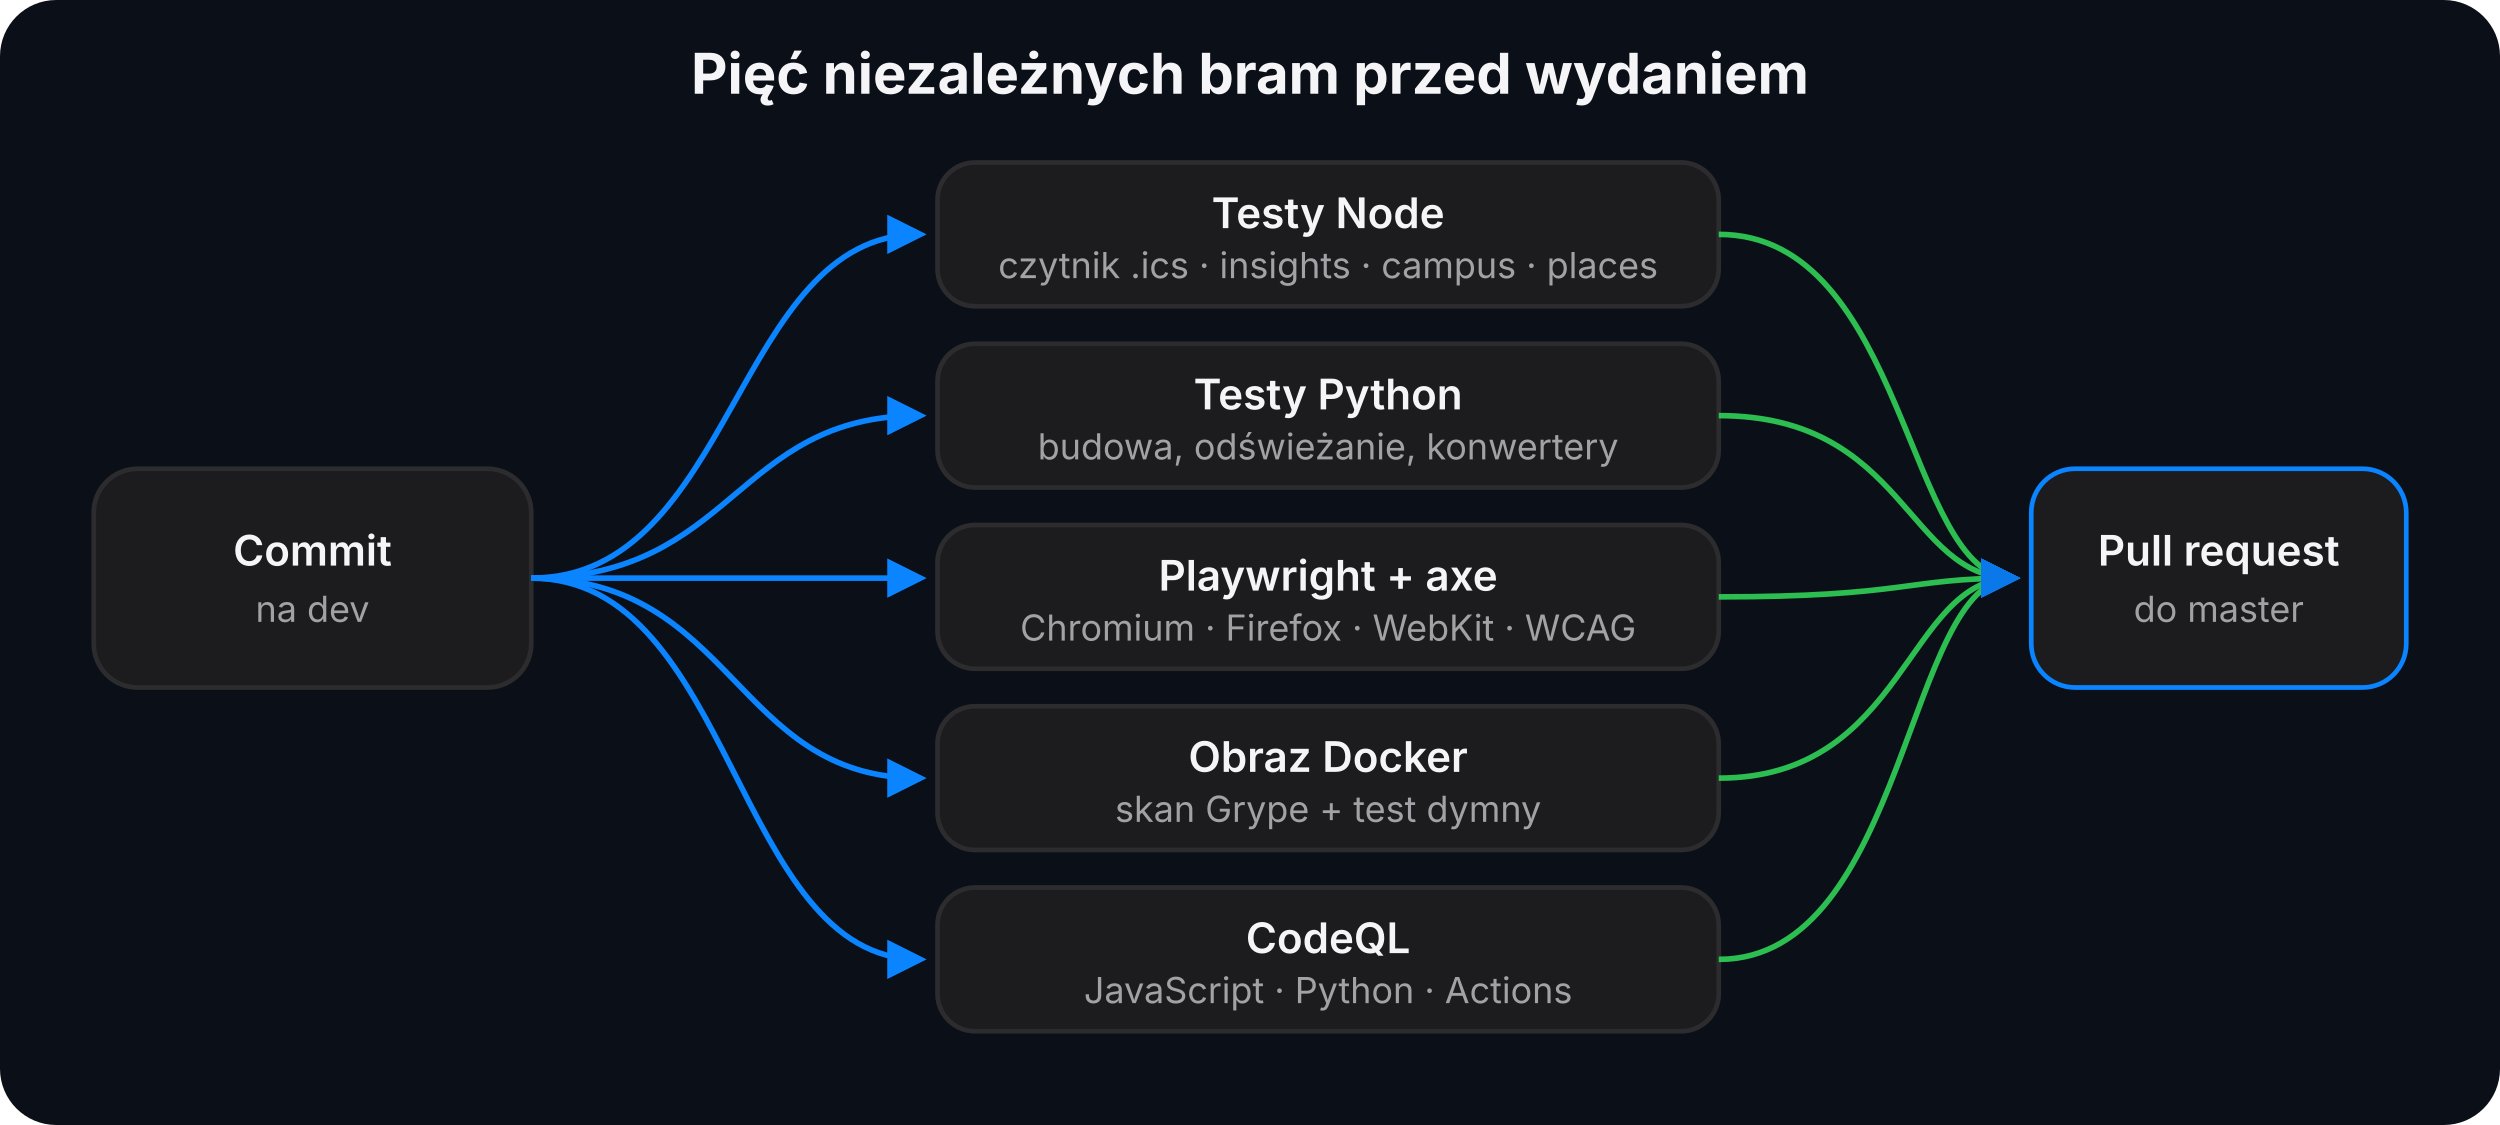
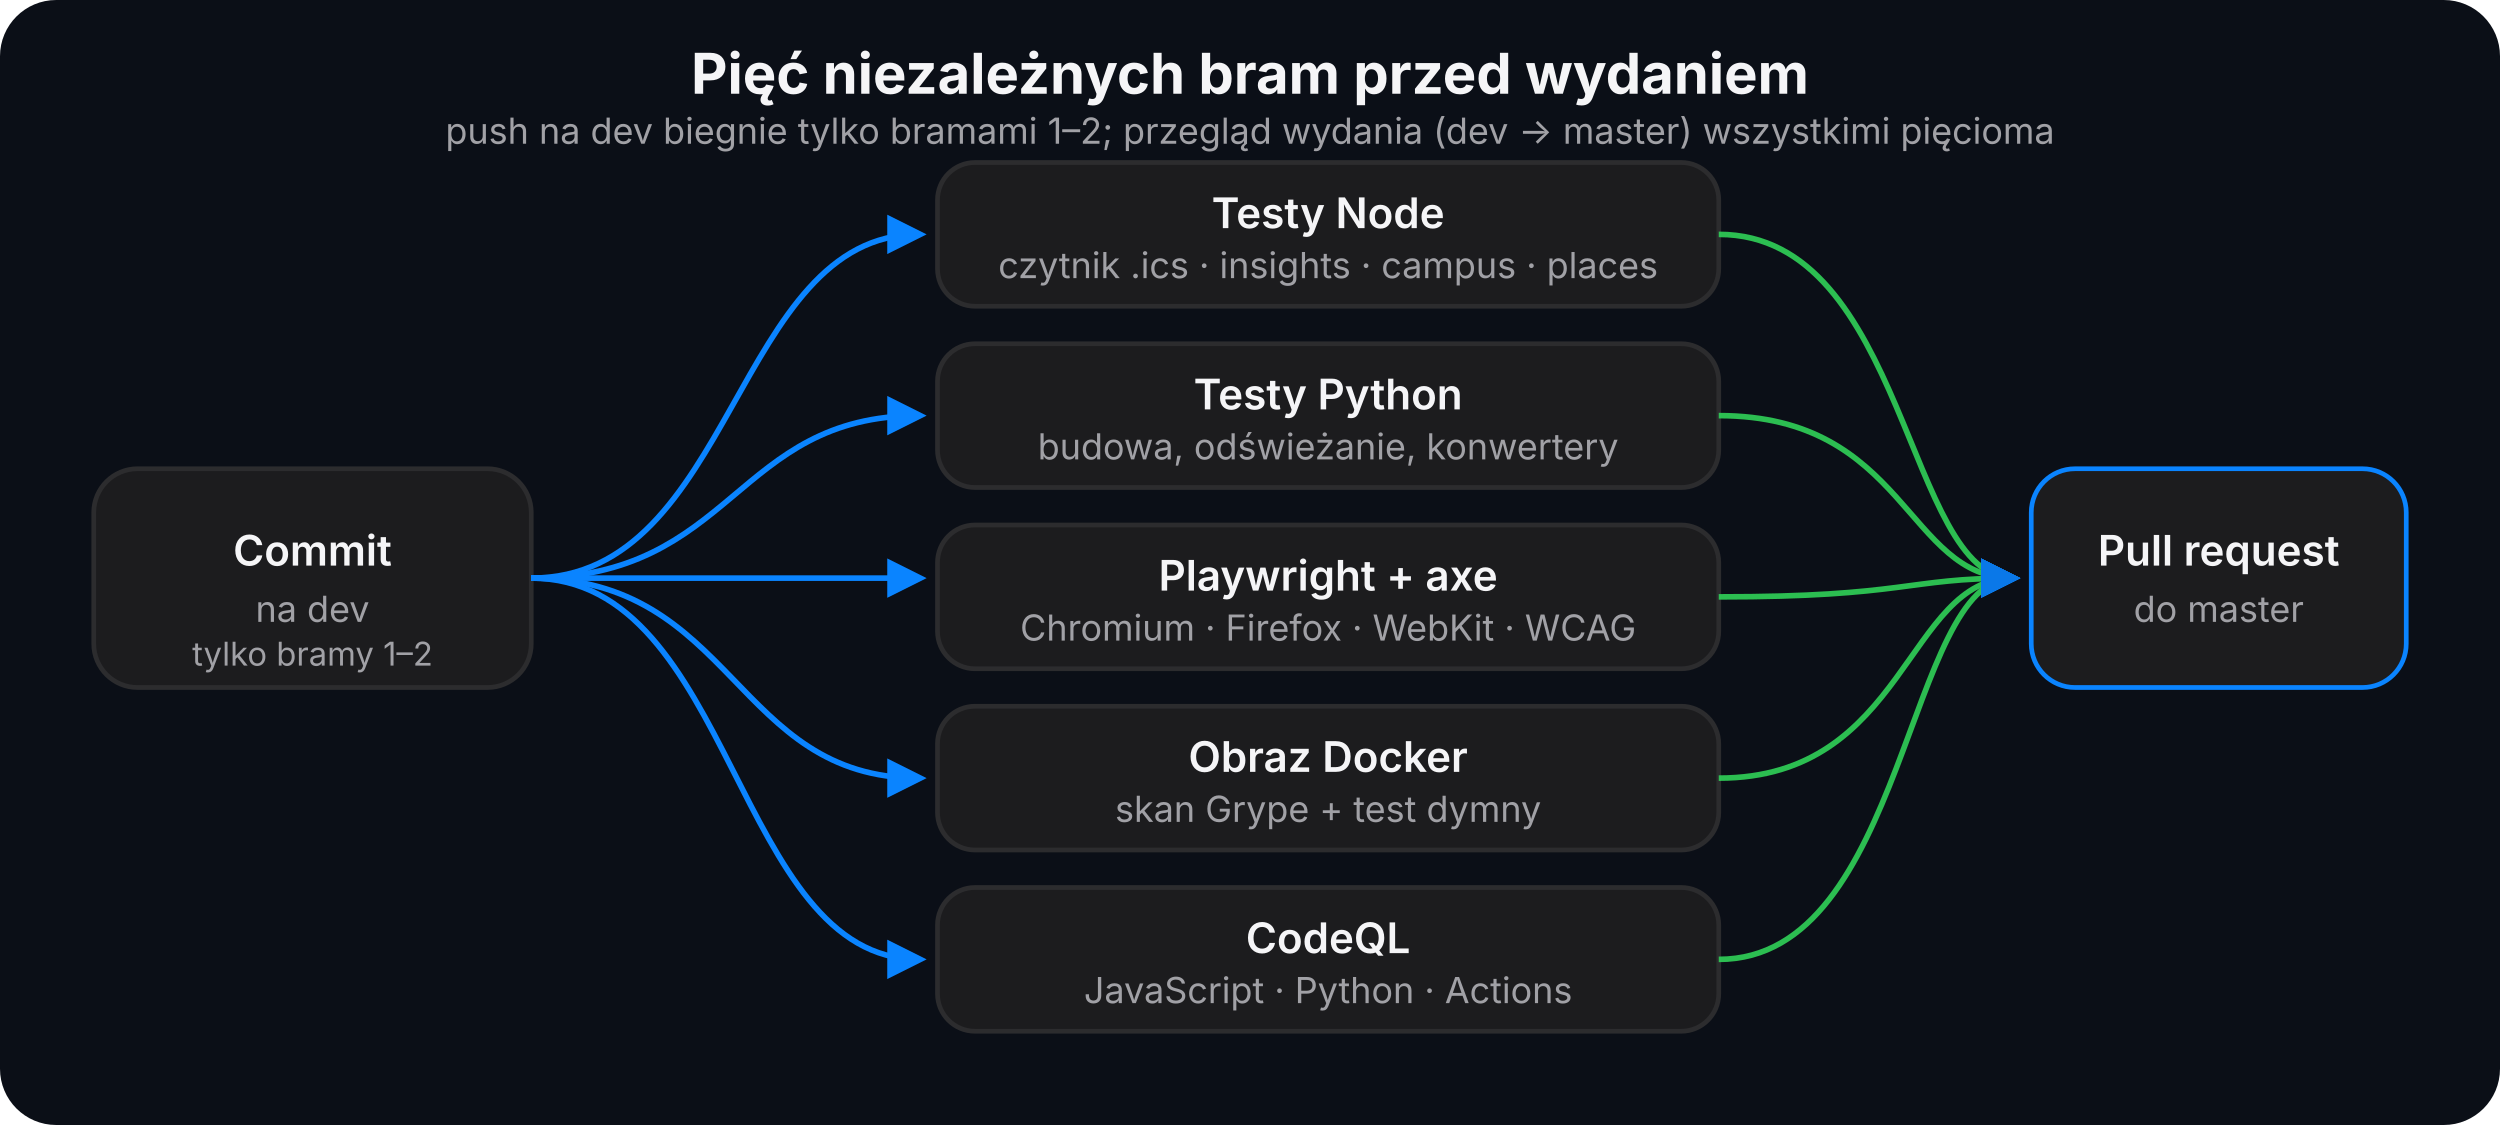
<svg xmlns="http://www.w3.org/2000/svg" viewBox="0 0 800 360" role="img" aria-labelledby="t d" font-family="-apple-system,BlinkMacSystemFont,'Segoe UI',Inter,sans-serif">
  <defs>
    <marker id="a" viewBox="0 0 10 10" refX="8" refY="5" markerWidth="7" markerHeight="7" orient="auto">
      <path d="M0 0 10 5 0 10z" fill="#0a84ff" />
    </marker>
  </defs>
  <rect width="800" height="360" rx="18" fill="#0b0f17" />
  <text x="400" y="30" text-anchor="middle" fill="#f5f5f7" font-size="18" font-weight="700">Pięć niezależnych bram przed wydaniem</text>
+   <text x="400" y="46" text-anchor="middle" fill="#a1a1a6" font-size="11.5">push na dev biegnie tylko bramami 1–2; przegląd wydania (dev → master) wszystkimi pięcioma</text>
  <g fill="#1c1c1e" stroke="#2c2c2e" stroke-width="1.5">
    <rect x="30" y="150" width="140" height="70" rx="14" />
    <rect x="300" y="52" width="250" height="46" rx="12" />
    <rect x="300" y="110" width="250" height="46" rx="12" />
    <rect x="300" y="168" width="250" height="46" rx="12" />
    <rect x="300" y="226" width="250" height="46" rx="12" />
    <rect x="300" y="284" width="250" height="46" rx="12" />
    <rect x="650" y="150" width="120" height="70" rx="14" stroke="#0a84ff" />
  </g>
  <g fill="#f5f5f7" font-size="13.5" font-weight="600" text-anchor="middle">
    <text x="100" y="181">Commit</text>
    <text x="425" y="73">Testy Node</text>
    <text x="425" y="131">Testy Python</text>
    <text x="425" y="189">Playwright + axe</text>
    <text x="425" y="247">Obraz Docker</text>
    <text x="425" y="305">CodeQL</text>
    <text x="710" y="181">Pull request</text>
  </g>
  <g fill="#a1a1a6" font-size="11.5" text-anchor="middle">
    <text x="100" y="199">na dev</text>
+     <text x="100" y="213" font-size="10.5">tylko bramy 1–2</text>
    <text x="425" y="89">czytnik .ics · insights · campus · places</text>
    <text x="425" y="147">budowa, odświeżanie, konwertery</text>
    <text x="425" y="205">Chromium · Firefox · WebKit · WCAG</text>
    <text x="425" y="263">skan Grype + test dymny</text>
    <text x="425" y="321">JavaScript · Python · Actions</text>
    <text x="710" y="199">do master</text>
  </g>
  <g stroke="#0a84ff" stroke-width="1.8" fill="none" marker-end="url(#a)">
    <path d="M170 185C235 185 235 75 294 75" />
    <path d="M170 185C235 185 235 133 294 133" />
    <path d="M170 185H294" />
    <path d="M170 185C235 185 235 249 294 249" />
    <path d="M170 185C235 185 235 307 294 307" />
  </g>
  <g stroke="#30d158" stroke-width="1.8" fill="none" marker-end="url(#a)" opacity="0.9">
    <path d="M550 75C610 75 610 185 644 185" />
    <path d="M550 133C610 133 610 185 644 185" />
    <path d="M550 191C610 191 610 185 644 185" />
    <path d="M550 249C610 249 610 185 644 185" />
    <path d="M550 307C610 307 610 185 644 185" />
  </g>
</svg>
